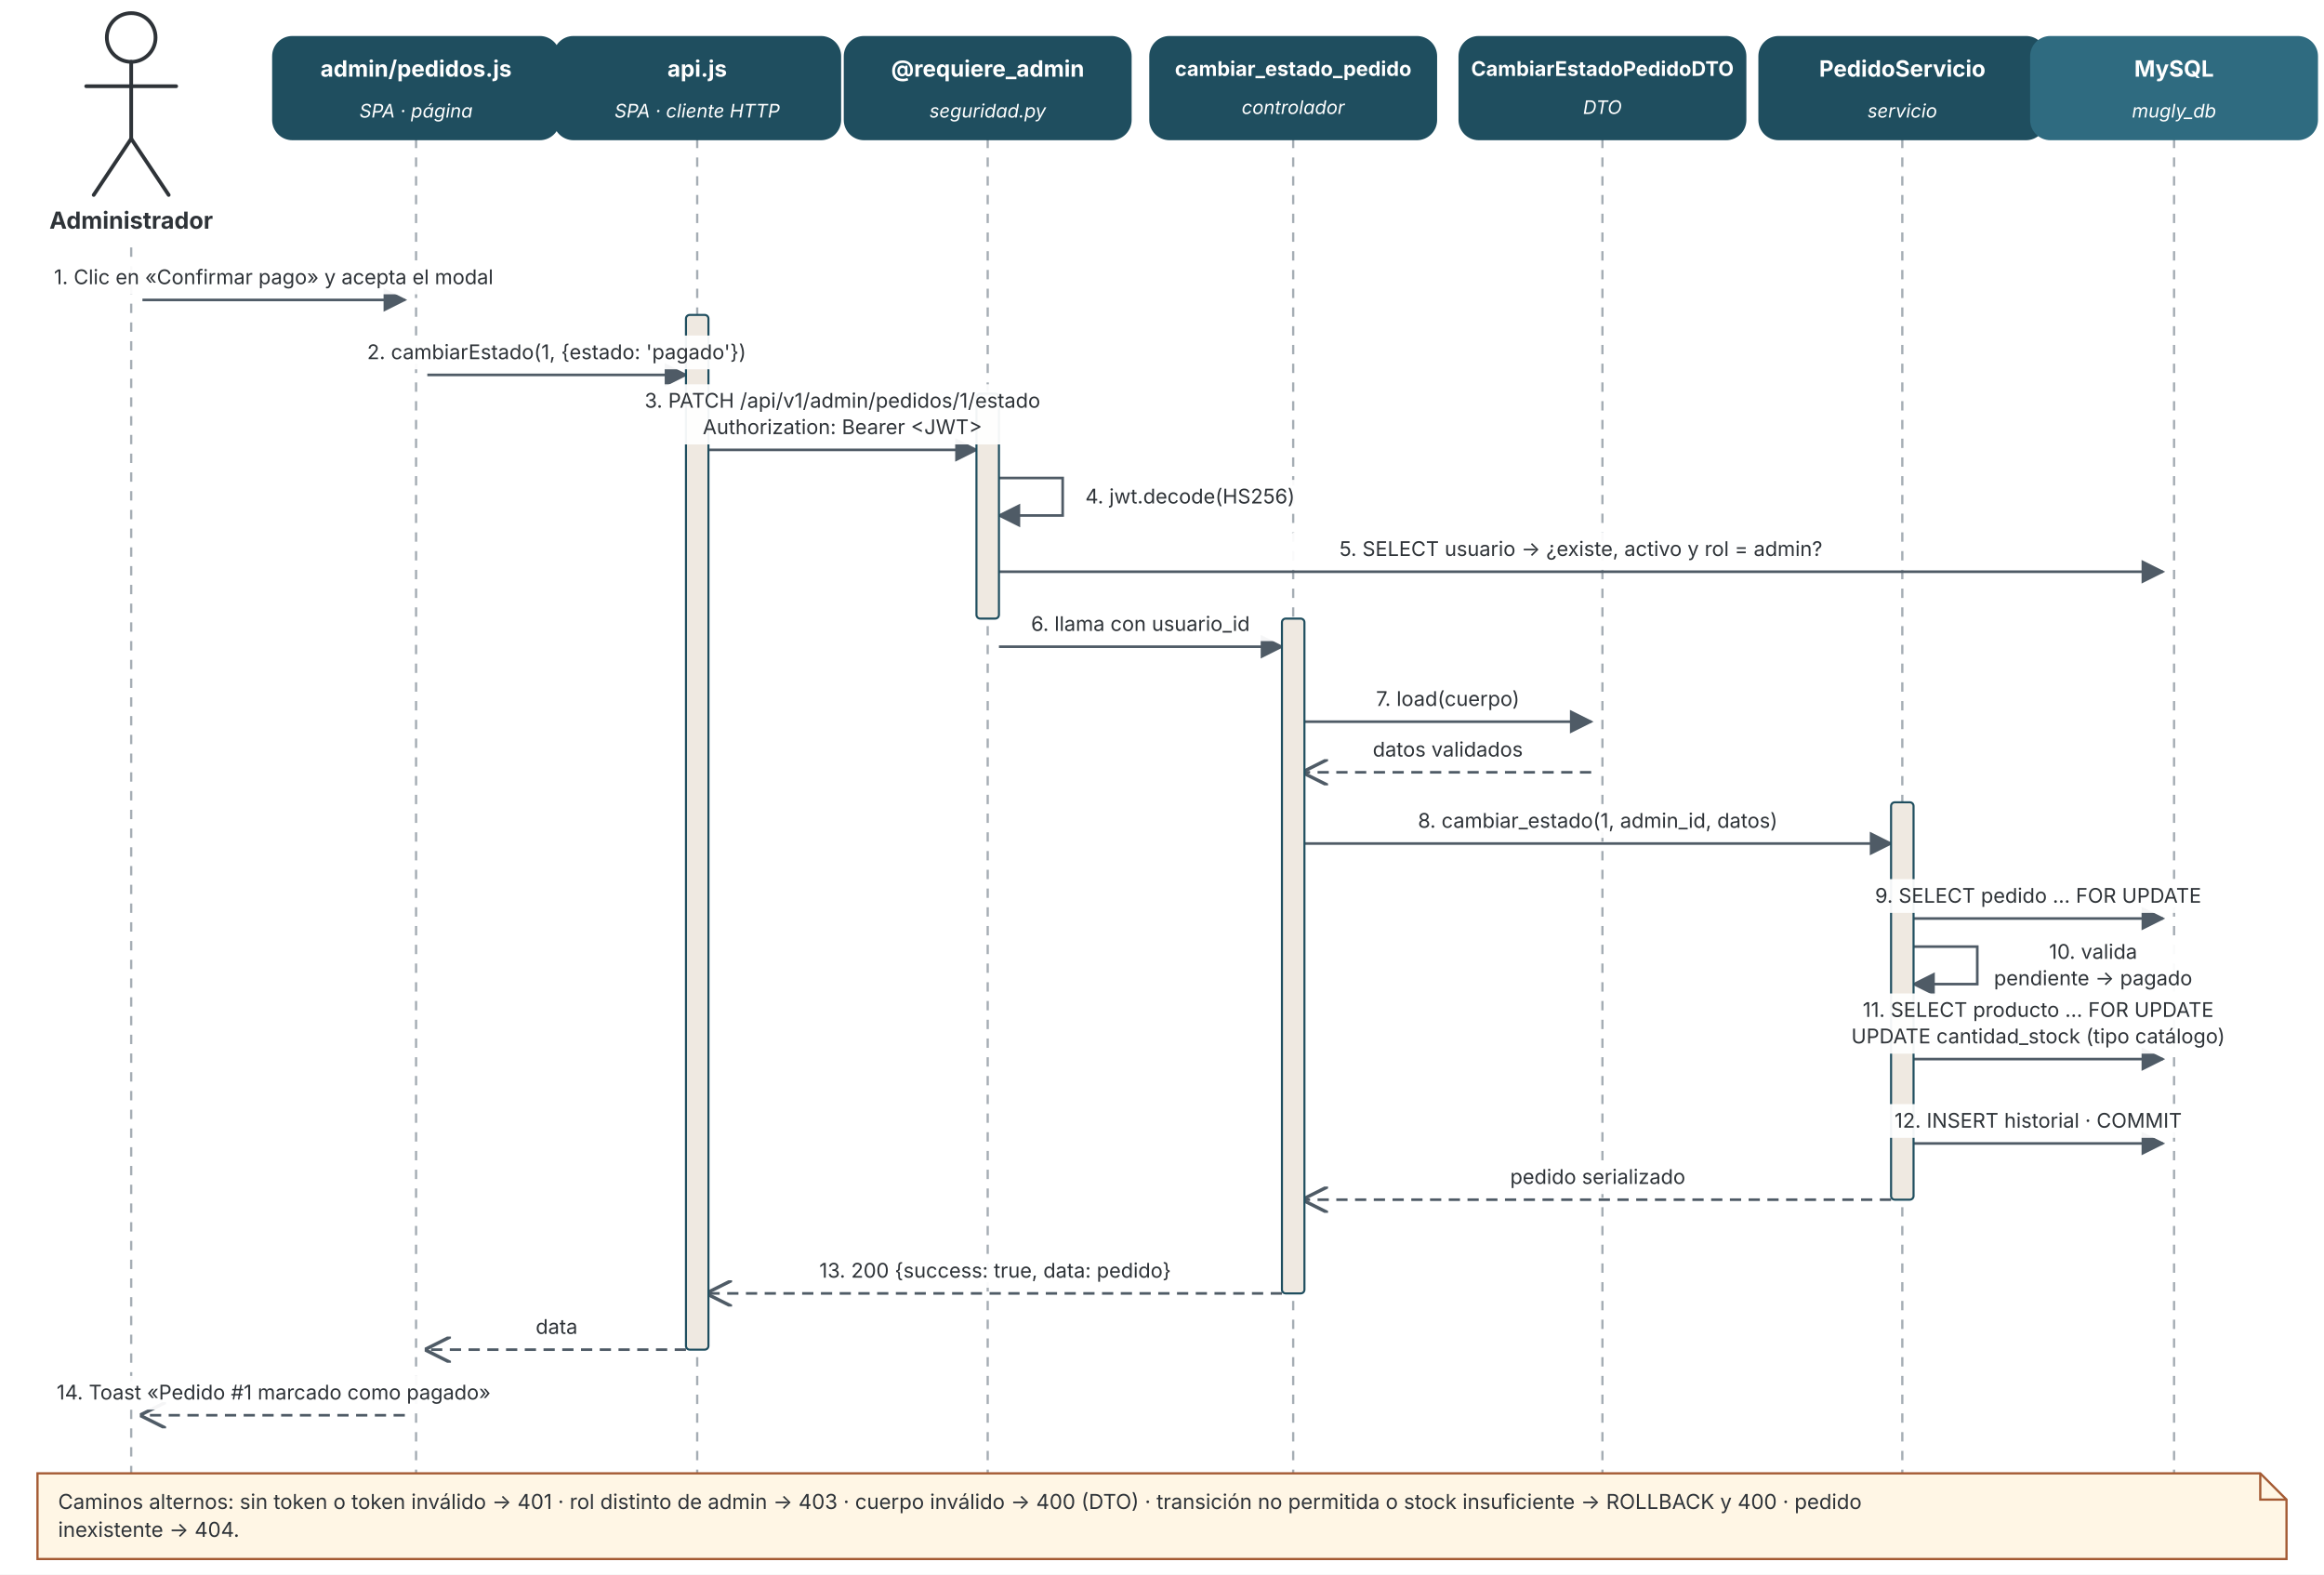
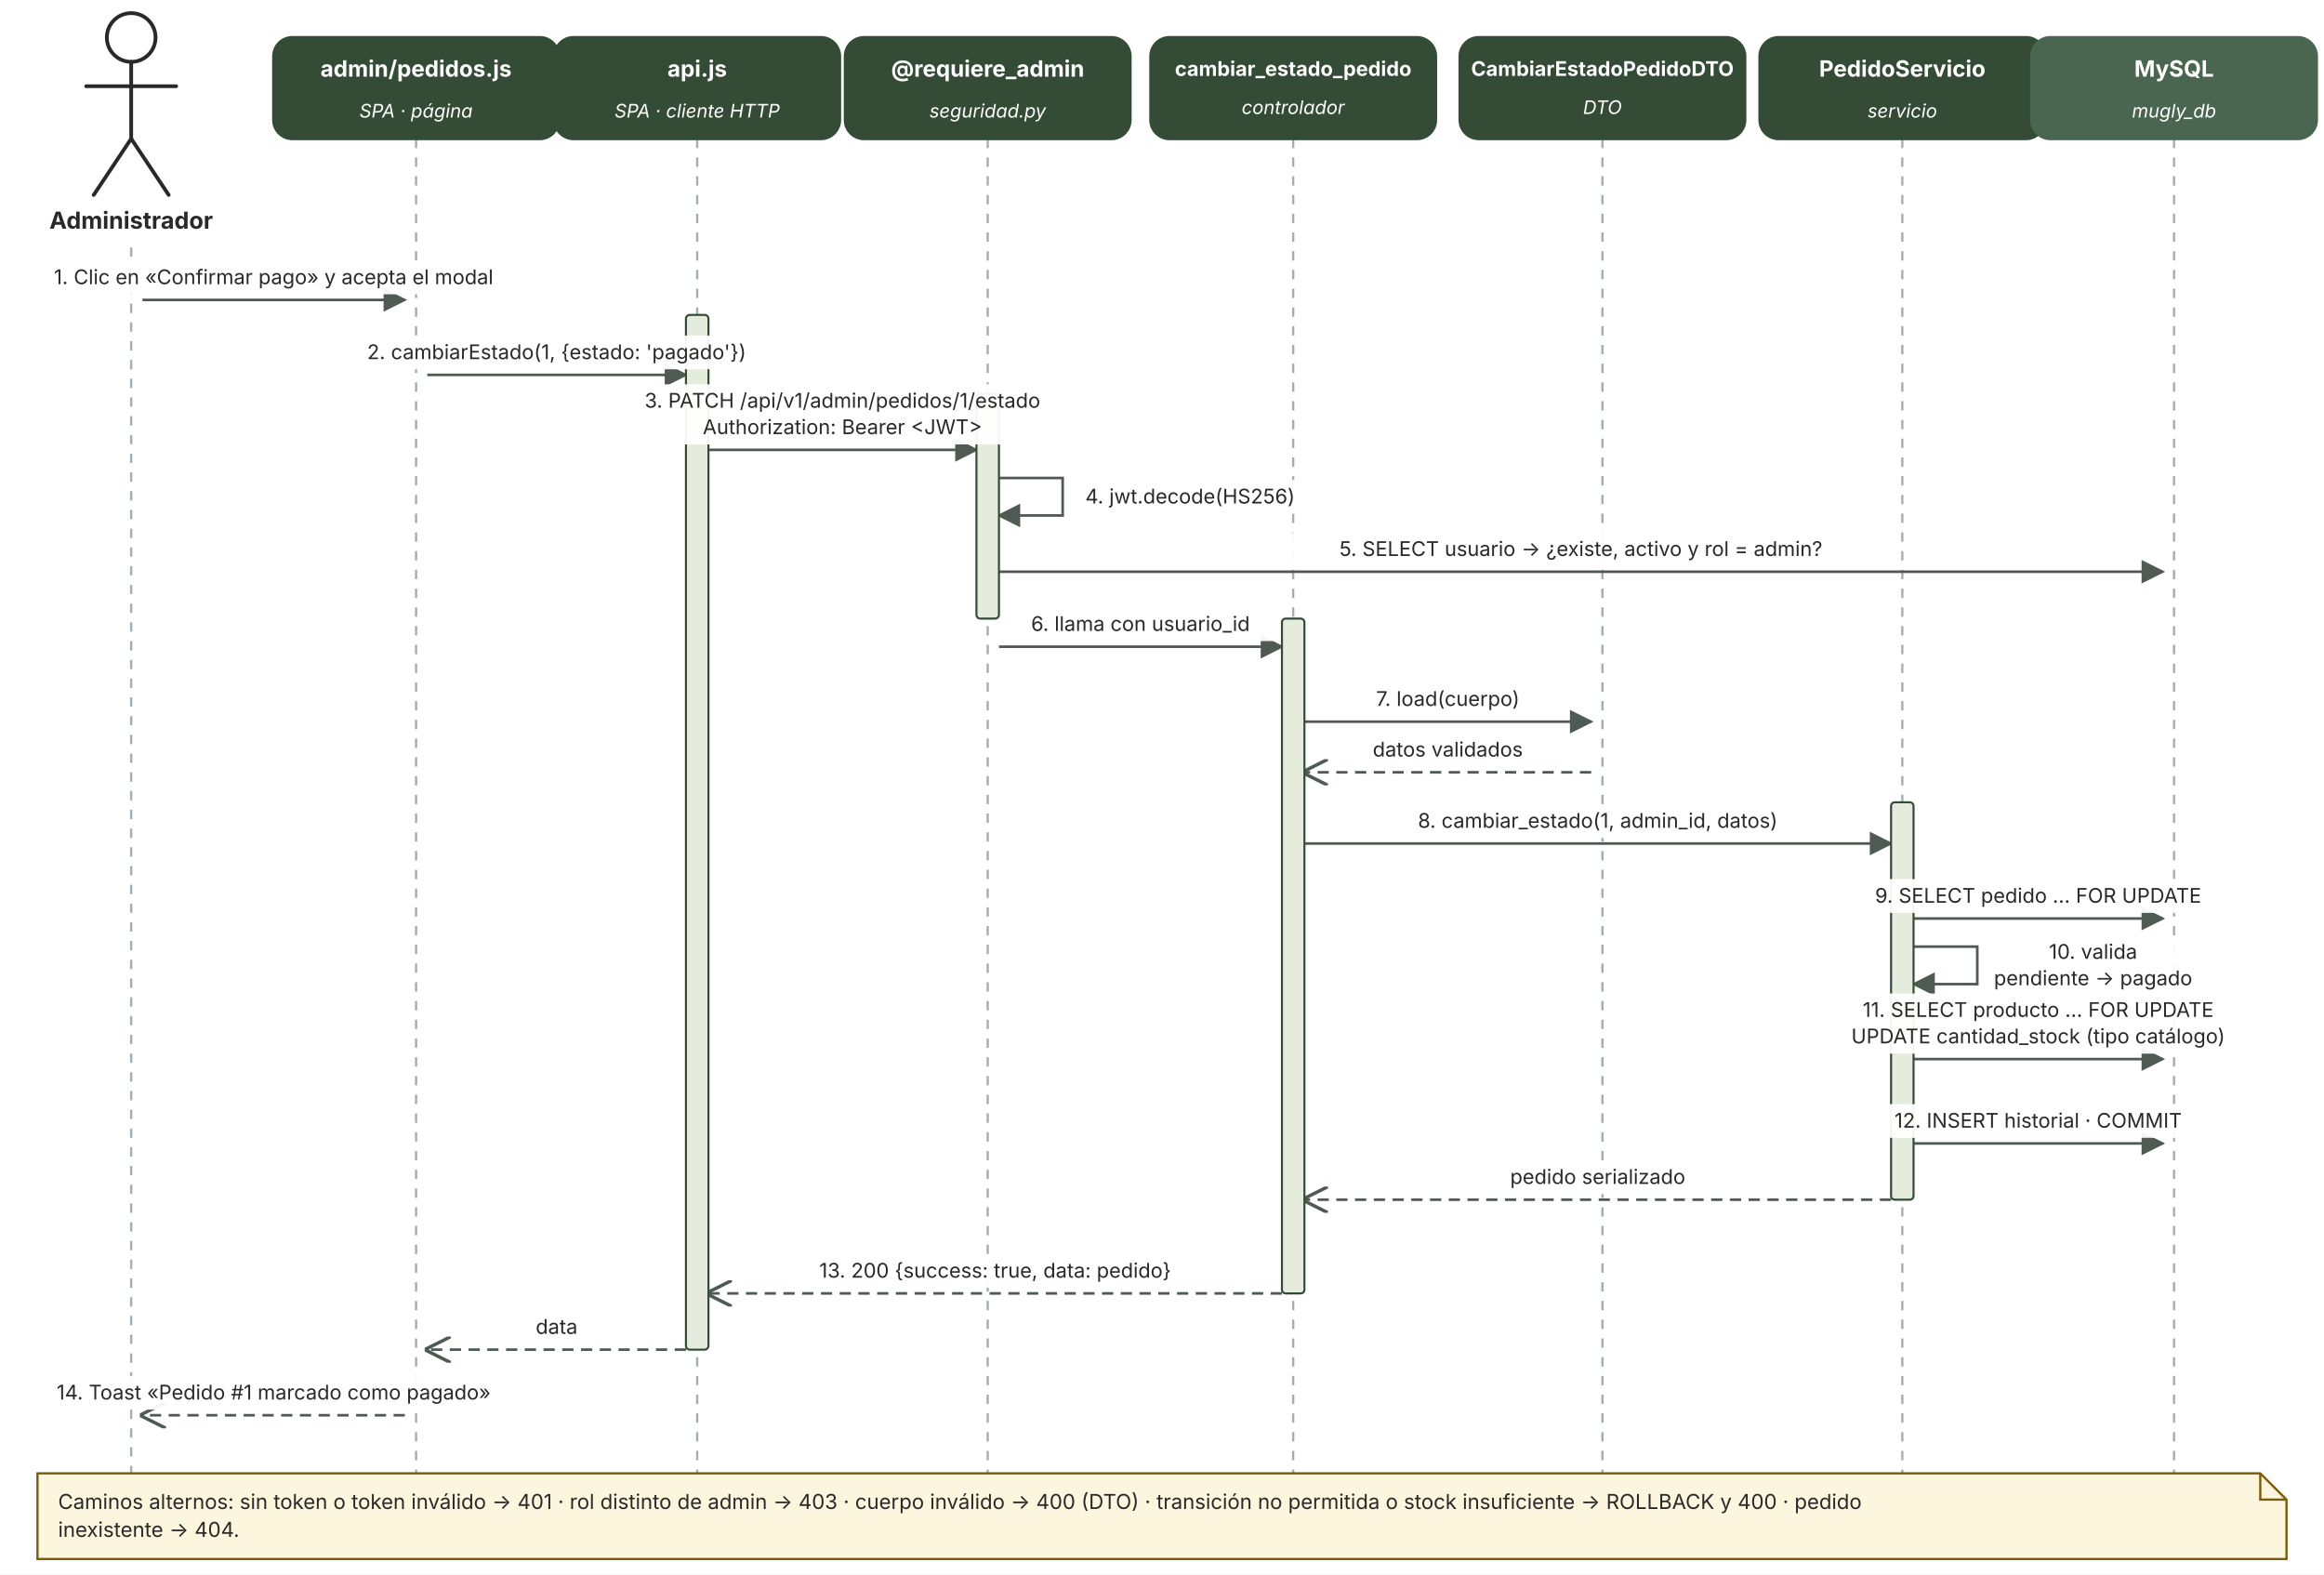
<svg xmlns="http://www.w3.org/2000/svg" viewBox="0 0 1240 840" role="img" aria-label="UML: secuencia de la confirmación del pago de un pedido" font-family="Inter, 'Segoe UI', Roboto, Arial, sans-serif">
  <defs>
    <marker id="uml_secuencia_pago-flecha" viewBox="0 0 10 10" refX="9" refY="5" markerWidth="9" markerHeight="9" orient="auto-start-reverse">
-       <path d="M0,0 L10,5 L0,10 z" fill="#4F5B66" />
+       <path d="M0,0 L10,5 L0,10 z" fill="#4F5B52" />
    </marker>
    <marker id="uml_secuencia_pago-abierta" viewBox="0 0 10 10" refX="9" refY="5" markerWidth="10" markerHeight="10" orient="auto-start-reverse">
-       <path d="M0,0 L10,5 L0,10" fill="none" stroke="#4F5B66" stroke-width="1.3" />
+       <path d="M0,0 L10,5 L0,10" fill="none" stroke="#4F5B52" stroke-width="1.3" />
    </marker>
    <marker id="uml_secuencia_pago-rombo" viewBox="0 0 16 10" refX="1" refY="5" markerWidth="16" markerHeight="10" orient="auto-start-reverse">
-       <path d="M1,5 L8,1 L15,5 L8,9 z" fill="#4F5B66" />
+       <path d="M1,5 L8,1 L15,5 L8,9 z" fill="#4F5B52" />
    </marker>
  </defs>
  <rect width="1240" height="840" fill="#FFFFFF" />
  <line x1="70" y1="132" x2="70" y2="790" stroke="#A5ADB4" stroke-width="1.2" stroke-dasharray="5 5" />
  <line x1="222" y1="74" x2="222" y2="790" stroke="#A5ADB4" stroke-width="1.2" stroke-dasharray="5 5" />
  <line x1="372" y1="74" x2="372" y2="790" stroke="#A5ADB4" stroke-width="1.2" stroke-dasharray="5 5" />
  <line x1="527" y1="74" x2="527" y2="790" stroke="#A5ADB4" stroke-width="1.2" stroke-dasharray="5 5" />
  <line x1="690" y1="74" x2="690" y2="790" stroke="#A5ADB4" stroke-width="1.2" stroke-dasharray="5 5" />
  <line x1="855" y1="74" x2="855" y2="790" stroke="#A5ADB4" stroke-width="1.2" stroke-dasharray="5 5" />
  <line x1="1015" y1="74" x2="1015" y2="790" stroke="#A5ADB4" stroke-width="1.2" stroke-dasharray="5 5" />
  <line x1="1160" y1="74" x2="1160" y2="790" stroke="#A5ADB4" stroke-width="1.2" stroke-dasharray="5 5" />
-   <path d="M76,160 L216,160" fill="none" stroke="#4F5B66" stroke-width="1.4" marker-end="url(#uml_secuencia_pago-flecha)" />
-   <path d="M228,200 L366,200" fill="none" stroke="#4F5B66" stroke-width="1.4" marker-end="url(#uml_secuencia_pago-flecha)" />
-   <path d="M378,240 L521,240" fill="none" stroke="#4F5B66" stroke-width="1.4" marker-end="url(#uml_secuencia_pago-flecha)" />
-   <path d="M533,255 L567,255 L567,275 L533,275" fill="none" stroke="#4F5B66" stroke-width="1.4" marker-end="url(#uml_secuencia_pago-flecha)" />
-   <path d="M533,305 L1154,305" fill="none" stroke="#4F5B66" stroke-width="1.4" marker-end="url(#uml_secuencia_pago-flecha)" />
-   <path d="M533,345 L684,345" fill="none" stroke="#4F5B66" stroke-width="1.4" marker-end="url(#uml_secuencia_pago-flecha)" />
-   <path d="M696,385 L849,385" fill="none" stroke="#4F5B66" stroke-width="1.4" marker-end="url(#uml_secuencia_pago-flecha)" />
-   <path d="M849,412 L696,412" fill="none" stroke="#4F5B66" stroke-width="1.4" stroke-dasharray="6 4" marker-end="url(#uml_secuencia_pago-abierta)" />
-   <path d="M696,450 L1009,450" fill="none" stroke="#4F5B66" stroke-width="1.4" marker-end="url(#uml_secuencia_pago-flecha)" />
-   <path d="M1021,490 L1154,490" fill="none" stroke="#4F5B66" stroke-width="1.4" marker-end="url(#uml_secuencia_pago-flecha)" />
-   <path d="M1021,505 L1055,505 L1055,525 L1021,525" fill="none" stroke="#4F5B66" stroke-width="1.4" marker-end="url(#uml_secuencia_pago-flecha)" />
-   <path d="M1021,565 L1154,565" fill="none" stroke="#4F5B66" stroke-width="1.4" marker-end="url(#uml_secuencia_pago-flecha)" />
-   <path d="M1021,610 L1154,610" fill="none" stroke="#4F5B66" stroke-width="1.4" marker-end="url(#uml_secuencia_pago-flecha)" />
-   <path d="M1009,640 L696,640" fill="none" stroke="#4F5B66" stroke-width="1.4" stroke-dasharray="6 4" marker-end="url(#uml_secuencia_pago-abierta)" />
-   <path d="M684,690 L378,690" fill="none" stroke="#4F5B66" stroke-width="1.4" stroke-dasharray="6 4" marker-end="url(#uml_secuencia_pago-abierta)" />
-   <path d="M366,720 L228,720" fill="none" stroke="#4F5B66" stroke-width="1.4" stroke-dasharray="6 4" marker-end="url(#uml_secuencia_pago-abierta)" />
-   <path d="M216,755 L76,755" fill="none" stroke="#4F5B66" stroke-width="1.4" stroke-dasharray="6 4" marker-end="url(#uml_secuencia_pago-abierta)" />
-   <circle cx="70" cy="20" r="13" stroke="#2E3338" stroke-width="2" fill="none" stroke-linecap="round" />
-   <line x1="70" y1="33" x2="70" y2="74" stroke="#2E3338" stroke-width="2" fill="none" stroke-linecap="round" />
-   <line x1="46" y1="46" x2="94" y2="46" stroke="#2E3338" stroke-width="2" fill="none" stroke-linecap="round" />
-   <line x1="70" y1="74" x2="50" y2="104" stroke="#2E3338" stroke-width="2" fill="none" stroke-linecap="round" />
-   <line x1="70" y1="74" x2="90" y2="104" stroke="#2E3338" stroke-width="2" fill="none" stroke-linecap="round" />
-   <rect x="146" y="20" width="152" height="54" rx="10" fill="#1F4E5F" stroke="#1F4E5F" stroke-width="1.6" />
-   <rect x="296" y="20" width="152" height="54" rx="10" fill="#1F4E5F" stroke="#1F4E5F" stroke-width="1.6" />
-   <rect x="451" y="20" width="152" height="54" rx="10" fill="#1F4E5F" stroke="#1F4E5F" stroke-width="1.6" />
-   <rect x="614" y="20" width="152" height="54" rx="10" fill="#1F4E5F" stroke="#1F4E5F" stroke-width="1.6" />
-   <rect x="779" y="20" width="152" height="54" rx="10" fill="#1F4E5F" stroke="#1F4E5F" stroke-width="1.6" />
-   <rect x="939" y="20" width="152" height="54" rx="10" fill="#1F4E5F" stroke="#1F4E5F" stroke-width="1.6" />
-   <rect x="1084" y="20" width="152" height="54" rx="10" fill="#2F6B80" stroke="#2F6B80" stroke-width="1.6" />
-   <rect x="684" y="330" width="12" height="360" rx="2" fill="#EFE9E1" stroke="#1F4E5F" stroke-width="1.1" />
-   <rect x="1009" y="428" width="12" height="212" rx="2" fill="#EFE9E1" stroke="#1F4E5F" stroke-width="1.1" />
-   <rect x="521" y="210" width="12" height="120" rx="2" fill="#EFE9E1" stroke="#1F4E5F" stroke-width="1.1" />
-   <rect x="366" y="168" width="12" height="552" rx="2" fill="#EFE9E1" stroke="#1F4E5F" stroke-width="1.1" />
-   <path d="M20,786 h1186 l14,14 v31.7 h-1200 z" fill="#FFF6E5" stroke="#A45A33" stroke-width="1.2" />
-   <path d="M1206,786 v14 h14" fill="none" stroke="#A45A33" stroke-width="1.2" />
-   <text x="70.0" y="124.0" font-family="Inter, 'Segoe UI', Roboto, Arial, sans-serif" font-size="13" font-weight="700" fill="#2E3338" text-anchor="middle" />
-   <text x="70.0" y="122.0" font-family="Inter, 'Segoe UI', Roboto, Arial, sans-serif" font-size="12.5" font-weight="700" fill="#2E3338" text-anchor="middle">Administrador</text>
+   <path d="M76,160 L216,160" fill="none" stroke="#4F5B52" stroke-width="1.4" marker-end="url(#uml_secuencia_pago-flecha)" />
+   <path d="M228,200 L366,200" fill="none" stroke="#4F5B52" stroke-width="1.4" marker-end="url(#uml_secuencia_pago-flecha)" />
+   <path d="M378,240 L521,240" fill="none" stroke="#4F5B52" stroke-width="1.4" marker-end="url(#uml_secuencia_pago-flecha)" />
+   <path d="M533,255 L567,255 L567,275 L533,275" fill="none" stroke="#4F5B52" stroke-width="1.4" marker-end="url(#uml_secuencia_pago-flecha)" />
+   <path d="M533,305 L1154,305" fill="none" stroke="#4F5B52" stroke-width="1.4" marker-end="url(#uml_secuencia_pago-flecha)" />
+   <path d="M533,345 L684,345" fill="none" stroke="#4F5B52" stroke-width="1.4" marker-end="url(#uml_secuencia_pago-flecha)" />
+   <path d="M696,385 L849,385" fill="none" stroke="#4F5B52" stroke-width="1.4" marker-end="url(#uml_secuencia_pago-flecha)" />
+   <path d="M849,412 L696,412" fill="none" stroke="#4F5B52" stroke-width="1.4" stroke-dasharray="6 4" marker-end="url(#uml_secuencia_pago-abierta)" />
+   <path d="M696,450 L1009,450" fill="none" stroke="#4F5B52" stroke-width="1.4" marker-end="url(#uml_secuencia_pago-flecha)" />
+   <path d="M1021,490 L1154,490" fill="none" stroke="#4F5B52" stroke-width="1.4" marker-end="url(#uml_secuencia_pago-flecha)" />
+   <path d="M1021,505 L1055,505 L1055,525 L1021,525" fill="none" stroke="#4F5B52" stroke-width="1.4" marker-end="url(#uml_secuencia_pago-flecha)" />
+   <path d="M1021,565 L1154,565" fill="none" stroke="#4F5B52" stroke-width="1.4" marker-end="url(#uml_secuencia_pago-flecha)" />
+   <path d="M1021,610 L1154,610" fill="none" stroke="#4F5B52" stroke-width="1.4" marker-end="url(#uml_secuencia_pago-flecha)" />
+   <path d="M1009,640 L696,640" fill="none" stroke="#4F5B52" stroke-width="1.4" stroke-dasharray="6 4" marker-end="url(#uml_secuencia_pago-abierta)" />
+   <path d="M684,690 L378,690" fill="none" stroke="#4F5B52" stroke-width="1.4" stroke-dasharray="6 4" marker-end="url(#uml_secuencia_pago-abierta)" />
+   <path d="M366,720 L228,720" fill="none" stroke="#4F5B52" stroke-width="1.4" stroke-dasharray="6 4" marker-end="url(#uml_secuencia_pago-abierta)" />
+   <path d="M216,755 L76,755" fill="none" stroke="#4F5B52" stroke-width="1.4" stroke-dasharray="6 4" marker-end="url(#uml_secuencia_pago-abierta)" />
+   <circle cx="70" cy="20" r="13" stroke="#292929" stroke-width="2" fill="none" stroke-linecap="round" />
+   <line x1="70" y1="33" x2="70" y2="74" stroke="#292929" stroke-width="2" fill="none" stroke-linecap="round" />
+   <line x1="46" y1="46" x2="94" y2="46" stroke="#292929" stroke-width="2" fill="none" stroke-linecap="round" />
+   <line x1="70" y1="74" x2="50" y2="104" stroke="#292929" stroke-width="2" fill="none" stroke-linecap="round" />
+   <line x1="70" y1="74" x2="90" y2="104" stroke="#292929" stroke-width="2" fill="none" stroke-linecap="round" />
+   <rect x="146" y="20" width="152" height="54" rx="10" fill="#344B36" stroke="#344B36" stroke-width="1.6" />
+   <rect x="296" y="20" width="152" height="54" rx="10" fill="#344B36" stroke="#344B36" stroke-width="1.6" />
+   <rect x="451" y="20" width="152" height="54" rx="10" fill="#344B36" stroke="#344B36" stroke-width="1.6" />
+   <rect x="614" y="20" width="152" height="54" rx="10" fill="#344B36" stroke="#344B36" stroke-width="1.6" />
+   <rect x="779" y="20" width="152" height="54" rx="10" fill="#344B36" stroke="#344B36" stroke-width="1.6" />
+   <rect x="939" y="20" width="152" height="54" rx="10" fill="#344B36" stroke="#344B36" stroke-width="1.6" />
+   <rect x="1084" y="20" width="152" height="54" rx="10" fill="#4A6550" stroke="#4A6550" stroke-width="1.6" />
+   <rect x="684" y="330" width="12" height="360" rx="2" fill="#E6ECDD" stroke="#344B36" stroke-width="1.1" />
+   <rect x="1009" y="428" width="12" height="212" rx="2" fill="#E6ECDD" stroke="#344B36" stroke-width="1.1" />
+   <rect x="521" y="210" width="12" height="120" rx="2" fill="#E6ECDD" stroke="#344B36" stroke-width="1.1" />
+   <rect x="366" y="168" width="12" height="552" rx="2" fill="#E6ECDD" stroke="#344B36" stroke-width="1.1" />
+   <path d="M20,786 h1186 l14,14 v31.7 h-1200 z" fill="#FDF6DE" stroke="#7A5C08" stroke-width="1.2" />
+   <path d="M1206,786 v14 h14" fill="none" stroke="#7A5C08" stroke-width="1.2" />
+   <text x="70.0" y="124.0" font-family="Inter, 'Segoe UI', Roboto, Arial, sans-serif" font-size="13" font-weight="700" fill="#292929" text-anchor="middle" />
+   <text x="70.0" y="122.0" font-family="Inter, 'Segoe UI', Roboto, Arial, sans-serif" font-size="12.5" font-weight="700" fill="#292929" text-anchor="middle">Administrador</text>
  <text x="222.0" y="40.9" font-family="Inter, 'Segoe UI', Roboto, Arial, sans-serif" font-size="12" font-weight="700" fill="#FFFFFF" text-anchor="middle">admin/pedidos.js</text>
  <text x="222.0" y="62.7" font-family="Inter, 'Segoe UI', Roboto, Arial, sans-serif" font-size="10" font-weight="400" fill="#FFFFFF" text-anchor="middle" font-style="italic">SPA · página</text>
  <text x="372.0" y="40.9" font-family="Inter, 'Segoe UI', Roboto, Arial, sans-serif" font-size="12" font-weight="700" fill="#FFFFFF" text-anchor="middle">api.js</text>
  <text x="372.0" y="62.7" font-family="Inter, 'Segoe UI', Roboto, Arial, sans-serif" font-size="10" font-weight="400" fill="#FFFFFF" text-anchor="middle" font-style="italic">SPA · cliente HTTP</text>
  <text x="527.0" y="40.9" font-family="Inter, 'Segoe UI', Roboto, Arial, sans-serif" font-size="12" font-weight="700" fill="#FFFFFF" text-anchor="middle">@requiere_admin</text>
  <text x="527.0" y="62.7" font-family="Inter, 'Segoe UI', Roboto, Arial, sans-serif" font-size="10" font-weight="400" fill="#FFFFFF" text-anchor="middle" font-style="italic">seguridad.py</text>
  <text x="690.0" y="40.5" font-family="Inter, 'Segoe UI', Roboto, Arial, sans-serif" font-size="10.8" font-weight="700" fill="#FFFFFF" text-anchor="middle">cambiar_estado_pedido</text>
  <text x="690.0" y="60.8" font-family="Inter, 'Segoe UI', Roboto, Arial, sans-serif" font-size="10" font-weight="400" fill="#FFFFFF" text-anchor="middle" font-style="italic">controlador</text>
  <text x="855.0" y="40.5" font-family="Inter, 'Segoe UI', Roboto, Arial, sans-serif" font-size="10.8" font-weight="700" fill="#FFFFFF" text-anchor="middle">CambiarEstadoPedidoDTO</text>
  <text x="855.0" y="60.8" font-family="Inter, 'Segoe UI', Roboto, Arial, sans-serif" font-size="10" font-weight="400" fill="#FFFFFF" text-anchor="middle" font-style="italic">DTO</text>
  <text x="1015.0" y="40.9" font-family="Inter, 'Segoe UI', Roboto, Arial, sans-serif" font-size="12" font-weight="700" fill="#FFFFFF" text-anchor="middle">PedidoServicio</text>
  <text x="1015.0" y="62.7" font-family="Inter, 'Segoe UI', Roboto, Arial, sans-serif" font-size="10" font-weight="400" fill="#FFFFFF" text-anchor="middle" font-style="italic">servicio</text>
  <text x="1160.0" y="40.9" font-family="Inter, 'Segoe UI', Roboto, Arial, sans-serif" font-size="12" font-weight="700" fill="#FFFFFF" text-anchor="middle">MySQL</text>
  <text x="1160.0" y="62.7" font-family="Inter, 'Segoe UI', Roboto, Arial, sans-serif" font-size="10" font-weight="400" fill="#FFFFFF" text-anchor="middle" font-style="italic">mugly_db</text>
  <rect x="4.9" y="139.0" width="282.2" height="18.0" rx="4" fill="#FFFFFF" fill-opacity=".94" />
-   <text x="146.0" y="151.6" font-family="Inter, 'Segoe UI', Roboto, Arial, sans-serif" font-size="10.8" font-weight="400" fill="#2E3338" text-anchor="middle">1. Clic en «Confirmar pago» y acepta el modal</text>
+   <text x="146.0" y="151.6" font-family="Inter, 'Segoe UI', Roboto, Arial, sans-serif" font-size="10.8" font-weight="400" fill="#292929" text-anchor="middle">1. Clic en «Confirmar pago» y acepta el modal</text>
  <rect x="174.1" y="179.0" width="245.9" height="18.0" rx="4" fill="#FFFFFF" fill-opacity=".94" />
-   <text x="297.0" y="191.6" font-family="Inter, 'Segoe UI', Roboto, Arial, sans-serif" font-size="10.8" font-weight="400" fill="#2E3338" text-anchor="middle">2. cambiarEstado(1, {estado: 'pagado'})</text>
+   <text x="297.0" y="191.6" font-family="Inter, 'Segoe UI', Roboto, Arial, sans-serif" font-size="10.8" font-weight="400" fill="#292929" text-anchor="middle">2. cambiarEstado(1, {estado: 'pagado'})</text>
  <rect x="326.6" y="205.0" width="245.9" height="32.1" rx="4" fill="#FFFFFF" fill-opacity=".94" />
-   <text x="449.5" y="217.5" font-family="Inter, 'Segoe UI', Roboto, Arial, sans-serif" font-size="10.8" font-weight="400" fill="#2E3338" text-anchor="middle">3. PATCH /api/v1/admin/pedidos/1/estado</text>
-   <text x="449.5" y="231.6" font-family="Inter, 'Segoe UI', Roboto, Arial, sans-serif" font-size="10.8" font-weight="400" fill="#2E3338" text-anchor="middle">Authorization: Bearer &lt;JWT&gt;</text>
+   <text x="449.5" y="217.5" font-family="Inter, 'Segoe UI', Roboto, Arial, sans-serif" font-size="10.8" font-weight="400" fill="#292929" text-anchor="middle">3. PATCH /api/v1/admin/pedidos/1/estado</text>
+   <text x="449.5" y="231.6" font-family="Inter, 'Segoe UI', Roboto, Arial, sans-serif" font-size="10.8" font-weight="400" fill="#292929" text-anchor="middle">Authorization: Bearer &lt;JWT&gt;</text>
  <rect x="569.5" y="256.0" width="131.0" height="18.0" rx="4" fill="#FFFFFF" fill-opacity=".94" />
-   <text x="635.0" y="268.6" font-family="Inter, 'Segoe UI', Roboto, Arial, sans-serif" font-size="10.8" font-weight="400" fill="#2E3338" text-anchor="middle">4. jwt.decode(HS256)</text>
+   <text x="635.0" y="268.6" font-family="Inter, 'Segoe UI', Roboto, Arial, sans-serif" font-size="10.8" font-weight="400" fill="#292929" text-anchor="middle">4. jwt.decode(HS256)</text>
  <rect x="687.3" y="284.0" width="312.4" height="18.0" rx="4" fill="#FFFFFF" fill-opacity=".94" />
-   <text x="843.5" y="296.6" font-family="Inter, 'Segoe UI', Roboto, Arial, sans-serif" font-size="10.8" font-weight="400" fill="#2E3338" text-anchor="middle">5. SELECT usuario → ¿existe, activo y rol = admin?</text>
+   <text x="843.5" y="296.6" font-family="Inter, 'Segoe UI', Roboto, Arial, sans-serif" font-size="10.8" font-weight="400" fill="#292929" text-anchor="middle">5. SELECT usuario → ¿existe, activo y rol = admin?</text>
  <rect x="533.9" y="324.0" width="149.1" height="18.0" rx="4" fill="#FFFFFF" fill-opacity=".94" />
-   <text x="608.5" y="336.6" font-family="Inter, 'Segoe UI', Roboto, Arial, sans-serif" font-size="10.8" font-weight="400" fill="#2E3338" text-anchor="middle">6. llama con usuario_id</text>
+   <text x="608.5" y="336.6" font-family="Inter, 'Segoe UI', Roboto, Arial, sans-serif" font-size="10.8" font-weight="400" fill="#292929" text-anchor="middle">6. llama con usuario_id</text>
  <rect x="722.1" y="364.0" width="100.7" height="18.0" rx="4" fill="#FFFFFF" fill-opacity=".94" />
-   <text x="772.5" y="376.6" font-family="Inter, 'Segoe UI', Roboto, Arial, sans-serif" font-size="10.8" font-weight="400" fill="#2E3338" text-anchor="middle">7. load(cuerpo)</text>
+   <text x="772.5" y="376.6" font-family="Inter, 'Segoe UI', Roboto, Arial, sans-serif" font-size="10.8" font-weight="400" fill="#292929" text-anchor="middle">7. load(cuerpo)</text>
  <rect x="722.1" y="391.0" width="100.7" height="18.0" rx="4" fill="#FFFFFF" fill-opacity=".94" />
-   <text x="772.5" y="403.6" font-family="Inter, 'Segoe UI', Roboto, Arial, sans-serif" font-size="10.8" font-weight="400" fill="#2E3338" text-anchor="middle">datos validados</text>
+   <text x="772.5" y="403.6" font-family="Inter, 'Segoe UI', Roboto, Arial, sans-serif" font-size="10.8" font-weight="400" fill="#292929" text-anchor="middle">datos validados</text>
  <rect x="735.6" y="429.0" width="233.8" height="18.0" rx="4" fill="#FFFFFF" fill-opacity=".94" />
-   <text x="852.5" y="441.6" font-family="Inter, 'Segoe UI', Roboto, Arial, sans-serif" font-size="10.8" font-weight="400" fill="#2E3338" text-anchor="middle">8. cambiar_estado(1, admin_id, datos)</text>
+   <text x="852.5" y="441.6" font-family="Inter, 'Segoe UI', Roboto, Arial, sans-serif" font-size="10.8" font-weight="400" fill="#292929" text-anchor="middle">8. cambiar_estado(1, admin_id, datos)</text>
  <rect x="994.8" y="469.0" width="185.4" height="18.0" rx="4" fill="#FFFFFF" fill-opacity=".94" />
-   <text x="1087.5" y="481.6" font-family="Inter, 'Segoe UI', Roboto, Arial, sans-serif" font-size="10.8" font-weight="400" fill="#2E3338" text-anchor="middle">9. SELECT pedido … FOR UPDATE</text>
+   <text x="1087.5" y="481.6" font-family="Inter, 'Segoe UI', Roboto, Arial, sans-serif" font-size="10.8" font-weight="400" fill="#292929" text-anchor="middle">9. SELECT pedido … FOR UPDATE</text>
  <rect x="1057.4" y="499.0" width="118.9" height="32.1" rx="4" fill="#FFFFFF" fill-opacity=".94" />
-   <text x="1116.8" y="511.5" font-family="Inter, 'Segoe UI', Roboto, Arial, sans-serif" font-size="10.8" font-weight="400" fill="#2E3338" text-anchor="middle">10. valida</text>
-   <text x="1116.8" y="525.6" font-family="Inter, 'Segoe UI', Roboto, Arial, sans-serif" font-size="10.8" font-weight="400" fill="#2E3338" text-anchor="middle">pendiente → pagado</text>
+   <text x="1116.8" y="511.5" font-family="Inter, 'Segoe UI', Roboto, Arial, sans-serif" font-size="10.8" font-weight="400" fill="#292929" text-anchor="middle">10. valida</text>
+   <text x="1116.8" y="525.6" font-family="Inter, 'Segoe UI', Roboto, Arial, sans-serif" font-size="10.8" font-weight="400" fill="#292929" text-anchor="middle">pendiente → pagado</text>
  <rect x="970.6" y="530.0" width="233.8" height="32.1" rx="4" fill="#FFFFFF" fill-opacity=".94" />
-   <text x="1087.5" y="542.5" font-family="Inter, 'Segoe UI', Roboto, Arial, sans-serif" font-size="10.8" font-weight="400" fill="#2E3338" text-anchor="middle">11. SELECT producto … FOR UPDATE</text>
-   <text x="1087.5" y="556.6" font-family="Inter, 'Segoe UI', Roboto, Arial, sans-serif" font-size="10.8" font-weight="400" fill="#2E3338" text-anchor="middle">UPDATE cantidad_stock (tipo catálogo)</text>
+   <text x="1087.5" y="542.5" font-family="Inter, 'Segoe UI', Roboto, Arial, sans-serif" font-size="10.8" font-weight="400" fill="#292929" text-anchor="middle">11. SELECT producto … FOR UPDATE</text>
+   <text x="1087.5" y="556.6" font-family="Inter, 'Segoe UI', Roboto, Arial, sans-serif" font-size="10.8" font-weight="400" fill="#292929" text-anchor="middle">UPDATE cantidad_stock (tipo catálogo)</text>
  <rect x="994.8" y="589.0" width="185.4" height="18.0" rx="4" fill="#FFFFFF" fill-opacity=".94" />
-   <text x="1087.5" y="601.6" font-family="Inter, 'Segoe UI', Roboto, Arial, sans-serif" font-size="10.8" font-weight="400" fill="#2E3338" text-anchor="middle">12. INSERT historial · COMMIT</text>
+   <text x="1087.5" y="601.6" font-family="Inter, 'Segoe UI', Roboto, Arial, sans-serif" font-size="10.8" font-weight="400" fill="#292929" text-anchor="middle">12. INSERT historial · COMMIT</text>
  <rect x="793.1" y="619.0" width="118.9" height="18.0" rx="4" fill="#FFFFFF" fill-opacity=".94" />
-   <text x="852.5" y="631.6" font-family="Inter, 'Segoe UI', Roboto, Arial, sans-serif" font-size="10.8" font-weight="400" fill="#2E3338" text-anchor="middle">pedido serializado</text>
+   <text x="852.5" y="631.6" font-family="Inter, 'Segoe UI', Roboto, Arial, sans-serif" font-size="10.8" font-weight="400" fill="#292929" text-anchor="middle">pedido serializado</text>
  <rect x="414.1" y="669.0" width="233.8" height="18.0" rx="4" fill="#FFFFFF" fill-opacity=".94" />
-   <text x="531.0" y="681.6" font-family="Inter, 'Segoe UI', Roboto, Arial, sans-serif" font-size="10.8" font-weight="400" fill="#2E3338" text-anchor="middle">13. 200 {success: true, data: pedido}</text>
+   <text x="531.0" y="681.6" font-family="Inter, 'Segoe UI', Roboto, Arial, sans-serif" font-size="10.8" font-weight="400" fill="#292929" text-anchor="middle">13. 200 {success: true, data: pedido}</text>
  <rect x="279.9" y="699.0" width="34.2" height="18.0" rx="4" fill="#FFFFFF" fill-opacity=".94" />
-   <text x="297.0" y="711.6" font-family="Inter, 'Segoe UI', Roboto, Arial, sans-serif" font-size="10.8" font-weight="400" fill="#2E3338" text-anchor="middle">data</text>
+   <text x="297.0" y="711.6" font-family="Inter, 'Segoe UI', Roboto, Arial, sans-serif" font-size="10.8" font-weight="400" fill="#292929" text-anchor="middle">data</text>
  <rect x="17.0" y="734.0" width="258.0" height="18.0" rx="4" fill="#FFFFFF" fill-opacity=".94" />
-   <text x="146.0" y="746.6" font-family="Inter, 'Segoe UI', Roboto, Arial, sans-serif" font-size="10.8" font-weight="400" fill="#2E3338" text-anchor="middle">14. Toast «Pedido #1 marcado como pagado»</text>
-   <text x="31.0" y="805.0" font-family="Inter, 'Segoe UI', Roboto, Arial, sans-serif" font-size="11" font-weight="400" fill="#2E3338" text-anchor="start">Caminos alternos: sin token o token inválido → 401 · rol distinto de admin → 403 · cuerpo inválido → 400 (DTO) · transición no permitida o stock insuficiente → ROLLBACK y 400 · pedido</text>
-   <text x="31.0" y="819.9" font-family="Inter, 'Segoe UI', Roboto, Arial, sans-serif" font-size="11" font-weight="400" fill="#2E3338" text-anchor="start">inexistente → 404.</text>
+   <text x="146.0" y="746.6" font-family="Inter, 'Segoe UI', Roboto, Arial, sans-serif" font-size="10.8" font-weight="400" fill="#292929" text-anchor="middle">14. Toast «Pedido #1 marcado como pagado»</text>
+   <text x="31.0" y="805.0" font-family="Inter, 'Segoe UI', Roboto, Arial, sans-serif" font-size="11" font-weight="400" fill="#292929" text-anchor="start">Caminos alternos: sin token o token inválido → 401 · rol distinto de admin → 403 · cuerpo inválido → 400 (DTO) · transición no permitida o stock insuficiente → ROLLBACK y 400 · pedido</text>
+   <text x="31.0" y="819.9" font-family="Inter, 'Segoe UI', Roboto, Arial, sans-serif" font-size="11" font-weight="400" fill="#292929" text-anchor="start">inexistente → 404.</text>
</svg>
